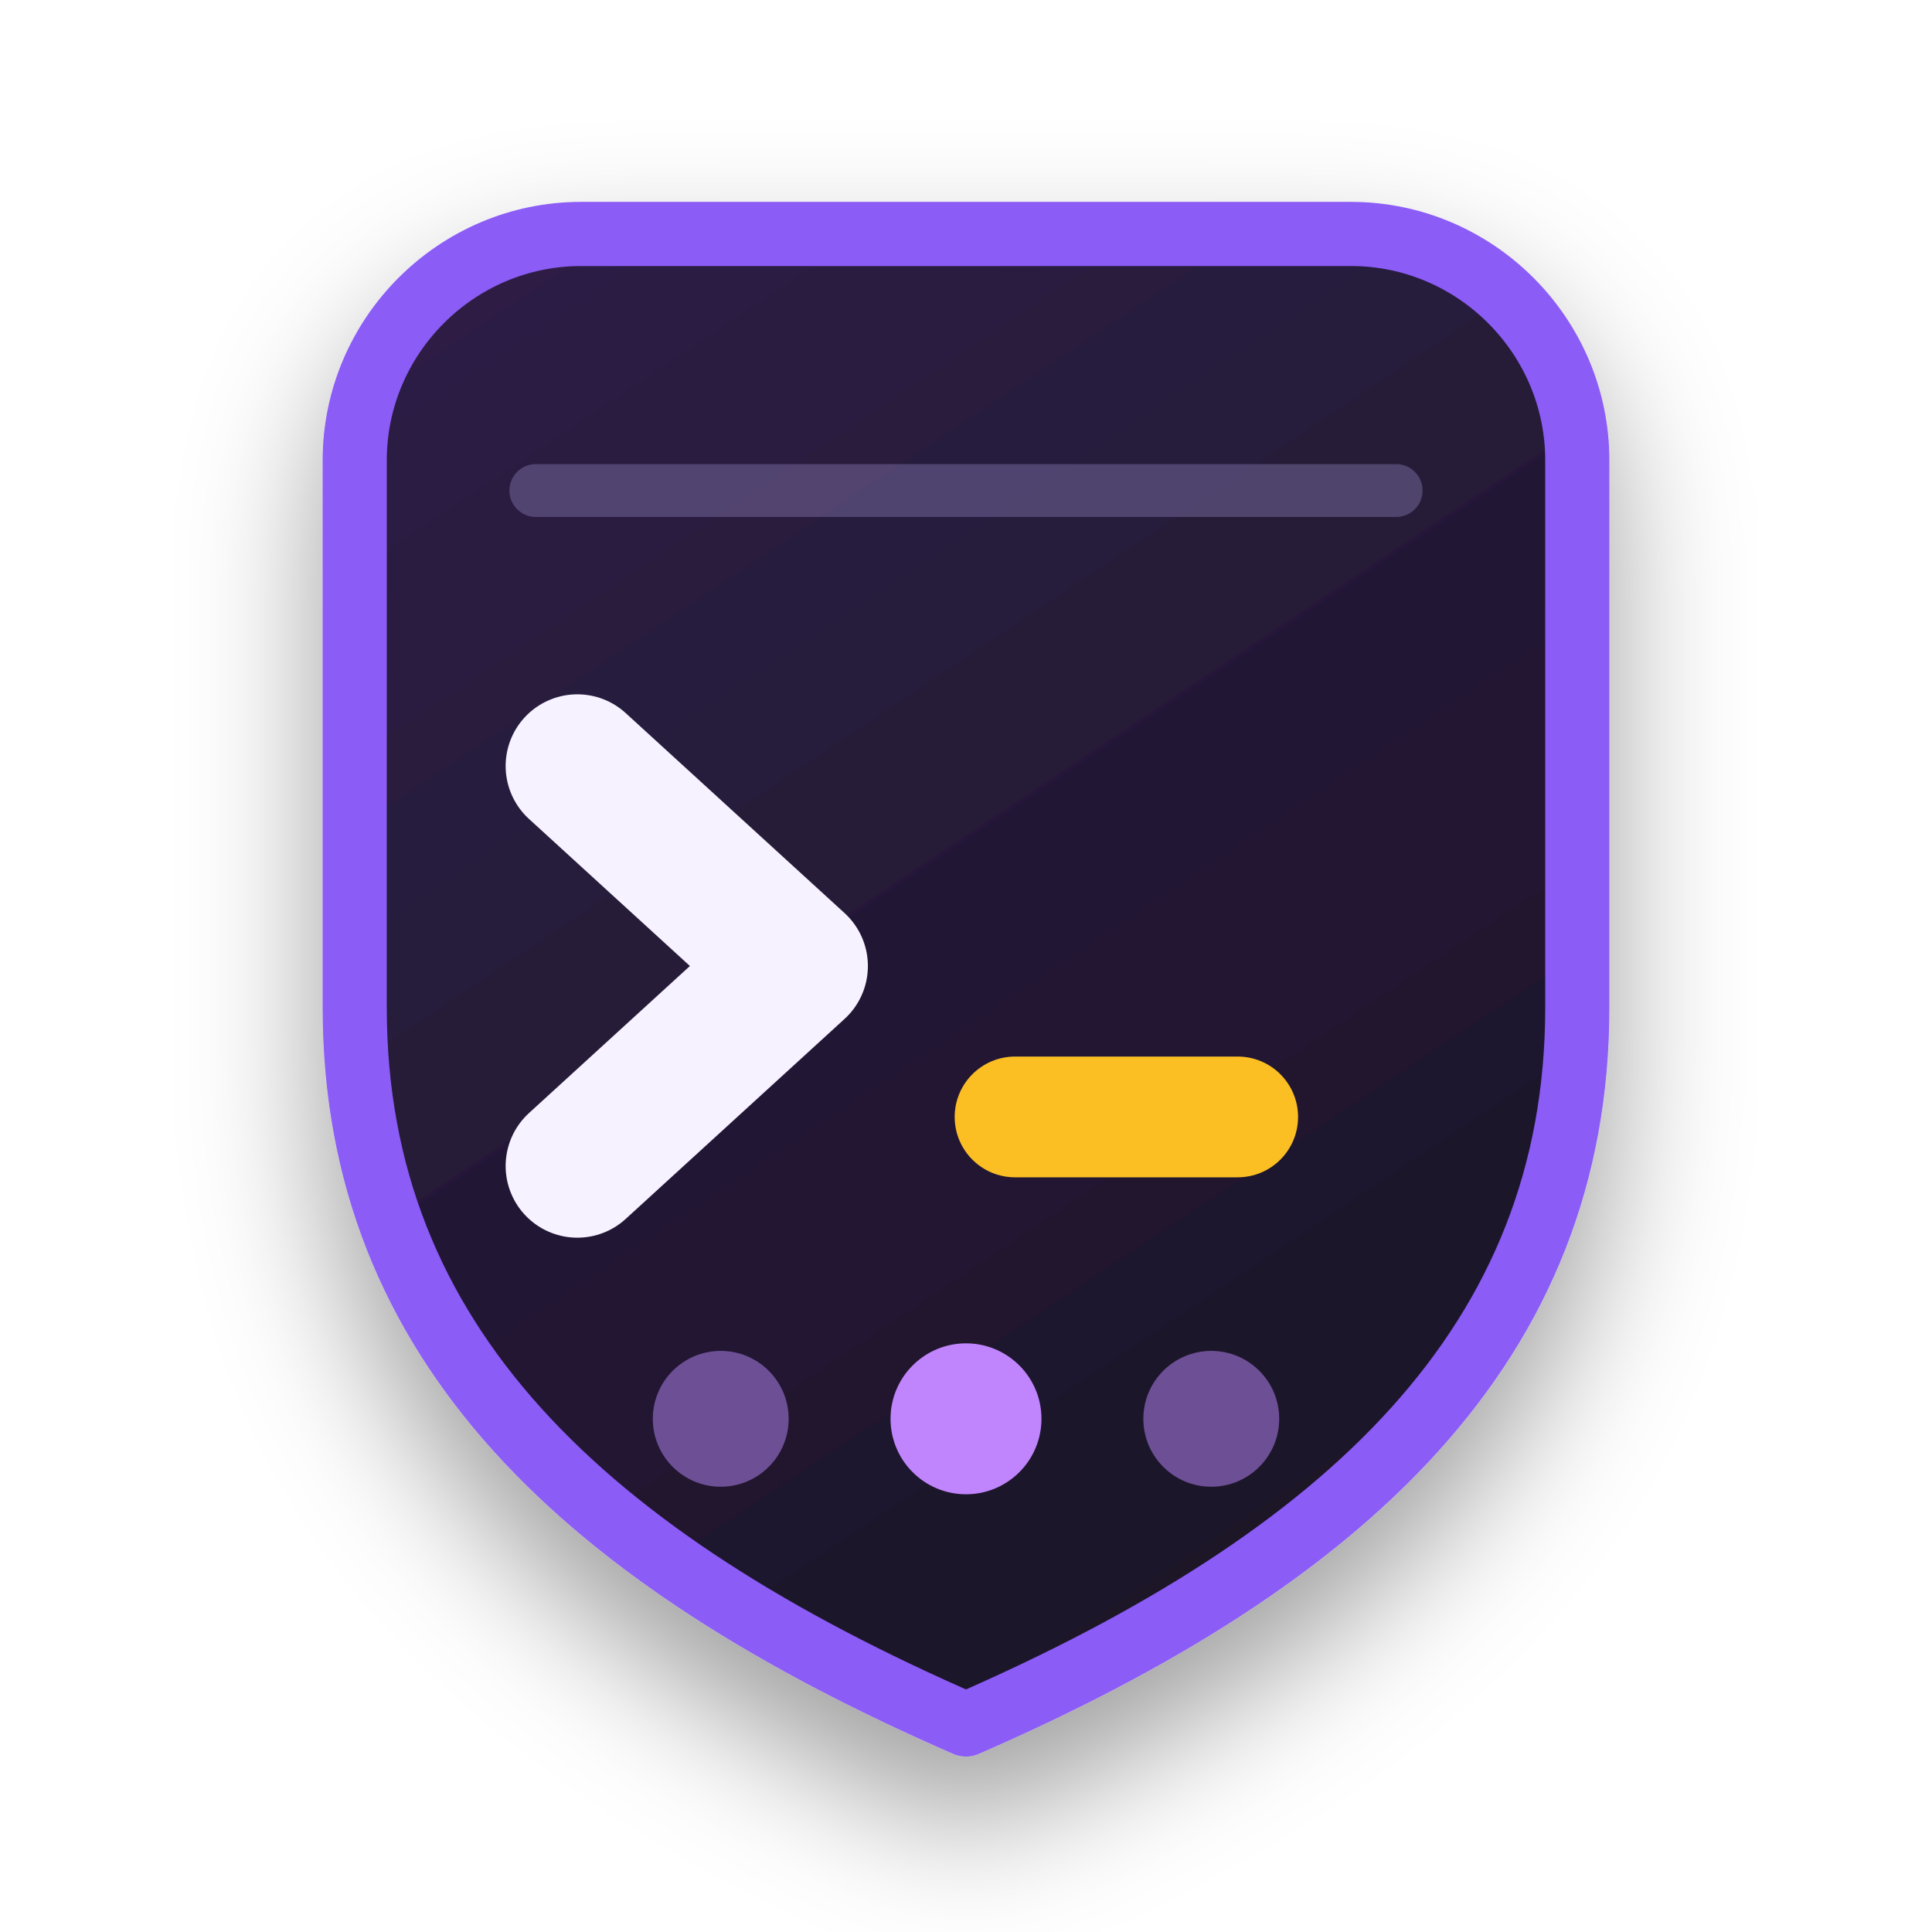
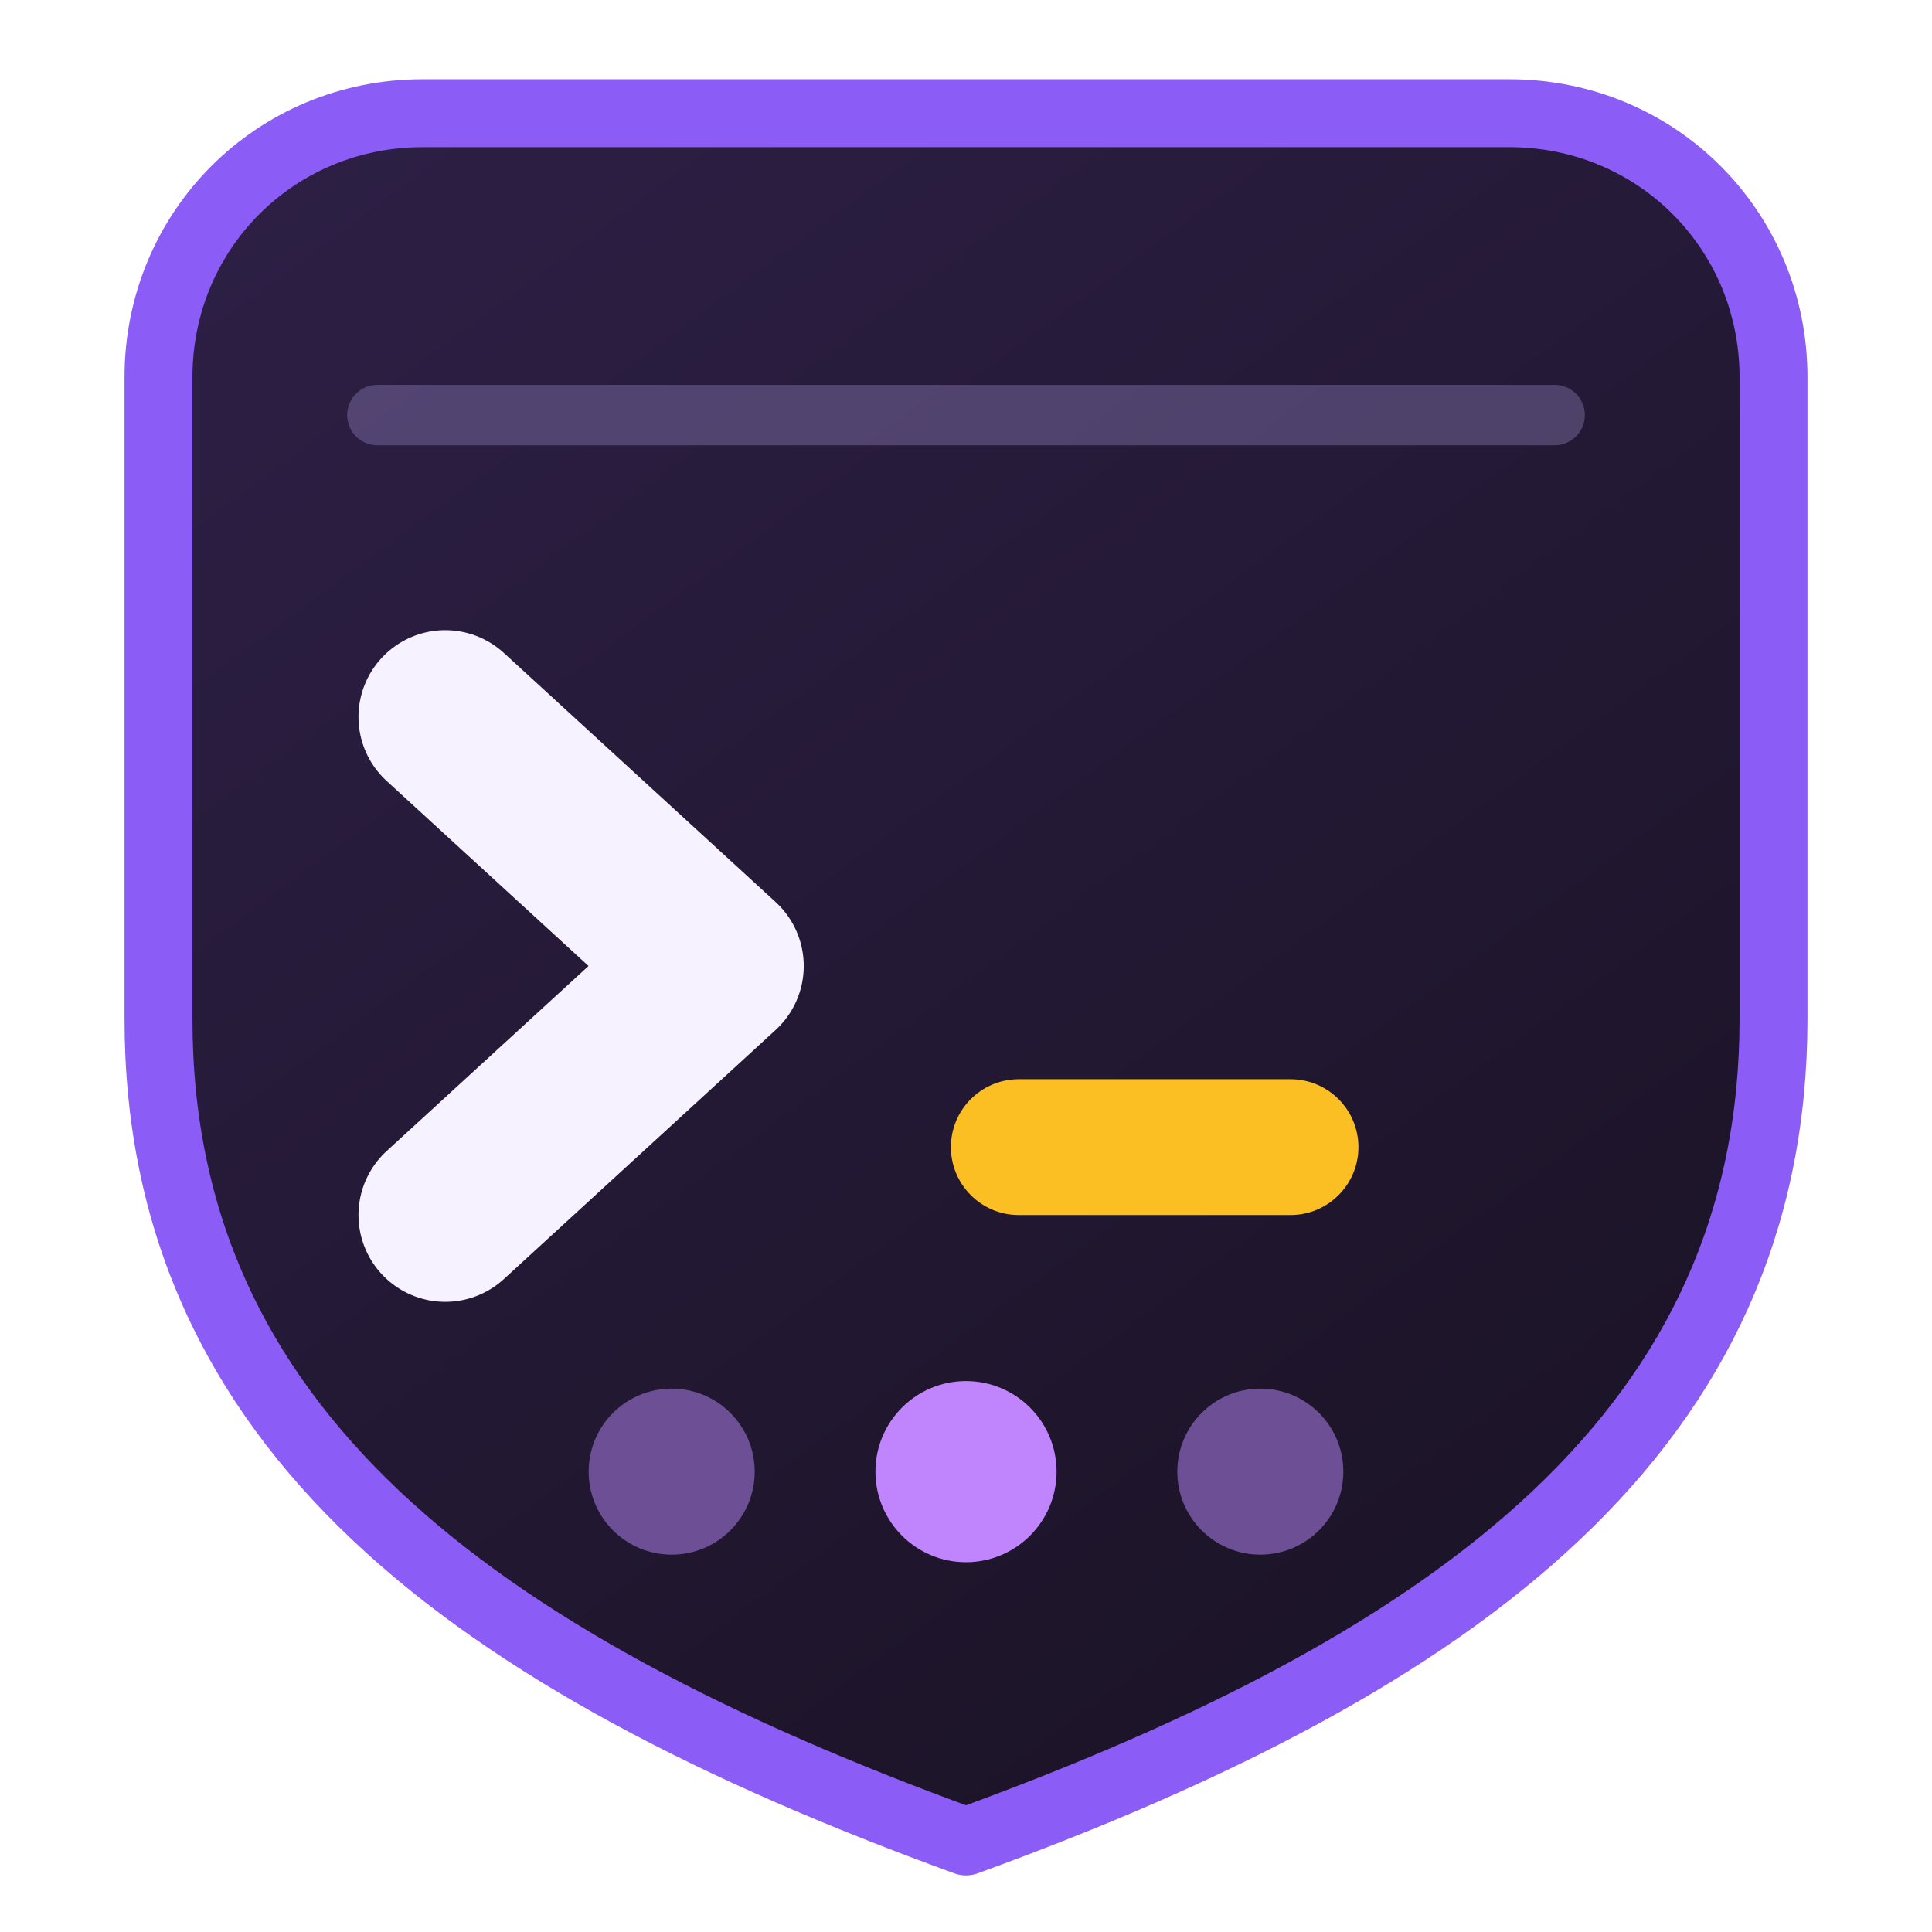
<svg xmlns="http://www.w3.org/2000/svg" width="512" height="512" viewBox="0 0 512 512" role="img" aria-labelledby="title">
  <defs>
-     <linearGradient id="guard" x1="128" y1="72" x2="384" y2="456" gradientUnits="userSpaceOnUse">
+     <linearGradient id="guard" x1="88" y1="32" x2="424" y2="488" gradientUnits="userSpaceOnUse">
      <stop offset="0" stop-color="#2d1f45" />
      <stop offset="1" stop-color="#191223" />
    </linearGradient>
-     <filter id="soft-shadow" x="-20%" y="-20%" width="140%" height="150%" color-interpolation-filters="sRGB">
-       <feDropShadow dx="0" dy="18" stdDeviation="18" flood-color="#05040a" flood-opacity="0.38" />
-     </filter>
  </defs>
-   <path d="M94 122c0-33 27-60 60-60h204c33 0 60 27 60 60v145c0 89-61 146-162 190-101-44-162-101-162-190V122Z" fill="url(#guard)" stroke="#8b5cf6" stroke-width="17" stroke-linejoin="round" filter="url(#soft-shadow)" />
-   <path d="M142 130h228" stroke="#c4b5fd" stroke-opacity="0.26" stroke-width="14" stroke-linecap="round" />
-   <path d="M153 203l58 53-58 53" fill="none" stroke="#f7f2ff" stroke-width="38" stroke-linecap="round" stroke-linejoin="round" />
-   <rect x="253" y="280" width="91" height="32" rx="16" fill="#fbbf24" />
+   <path d="M42 100c0-39 31-70 70-70h288c39 0 70 31 70 70v170c0 108-82 170-214 218-132-48-214-110-214-218V100Z" fill="url(#guard)" stroke="#8b5cf6" stroke-width="18" stroke-linejoin="round" />
+   <path d="M100 110h312" stroke="#c4b5fd" stroke-opacity="0.26" stroke-width="16" stroke-linecap="round" />
+   <path d="M118 190l72 66-72 66" fill="none" stroke="#f7f2ff" stroke-width="46" stroke-linecap="round" stroke-linejoin="round" />
+   <rect x="252" y="286" width="108" height="36" rx="18" fill="#fbbf24" />
  <g>
-     <circle cx="191" cy="376" r="18" fill="#6d4f96" />
-     <circle cx="256" cy="376" r="20" fill="#c084fc" />
-     <circle cx="321" cy="376" r="18" fill="#6d4f96" />
+     <circle cx="178" cy="390" r="22" fill="#6d4f96" />
+     <circle cx="256" cy="390" r="24" fill="#c084fc" />
+     <circle cx="334" cy="390" r="22" fill="#6d4f96" />
  </g>
</svg>
